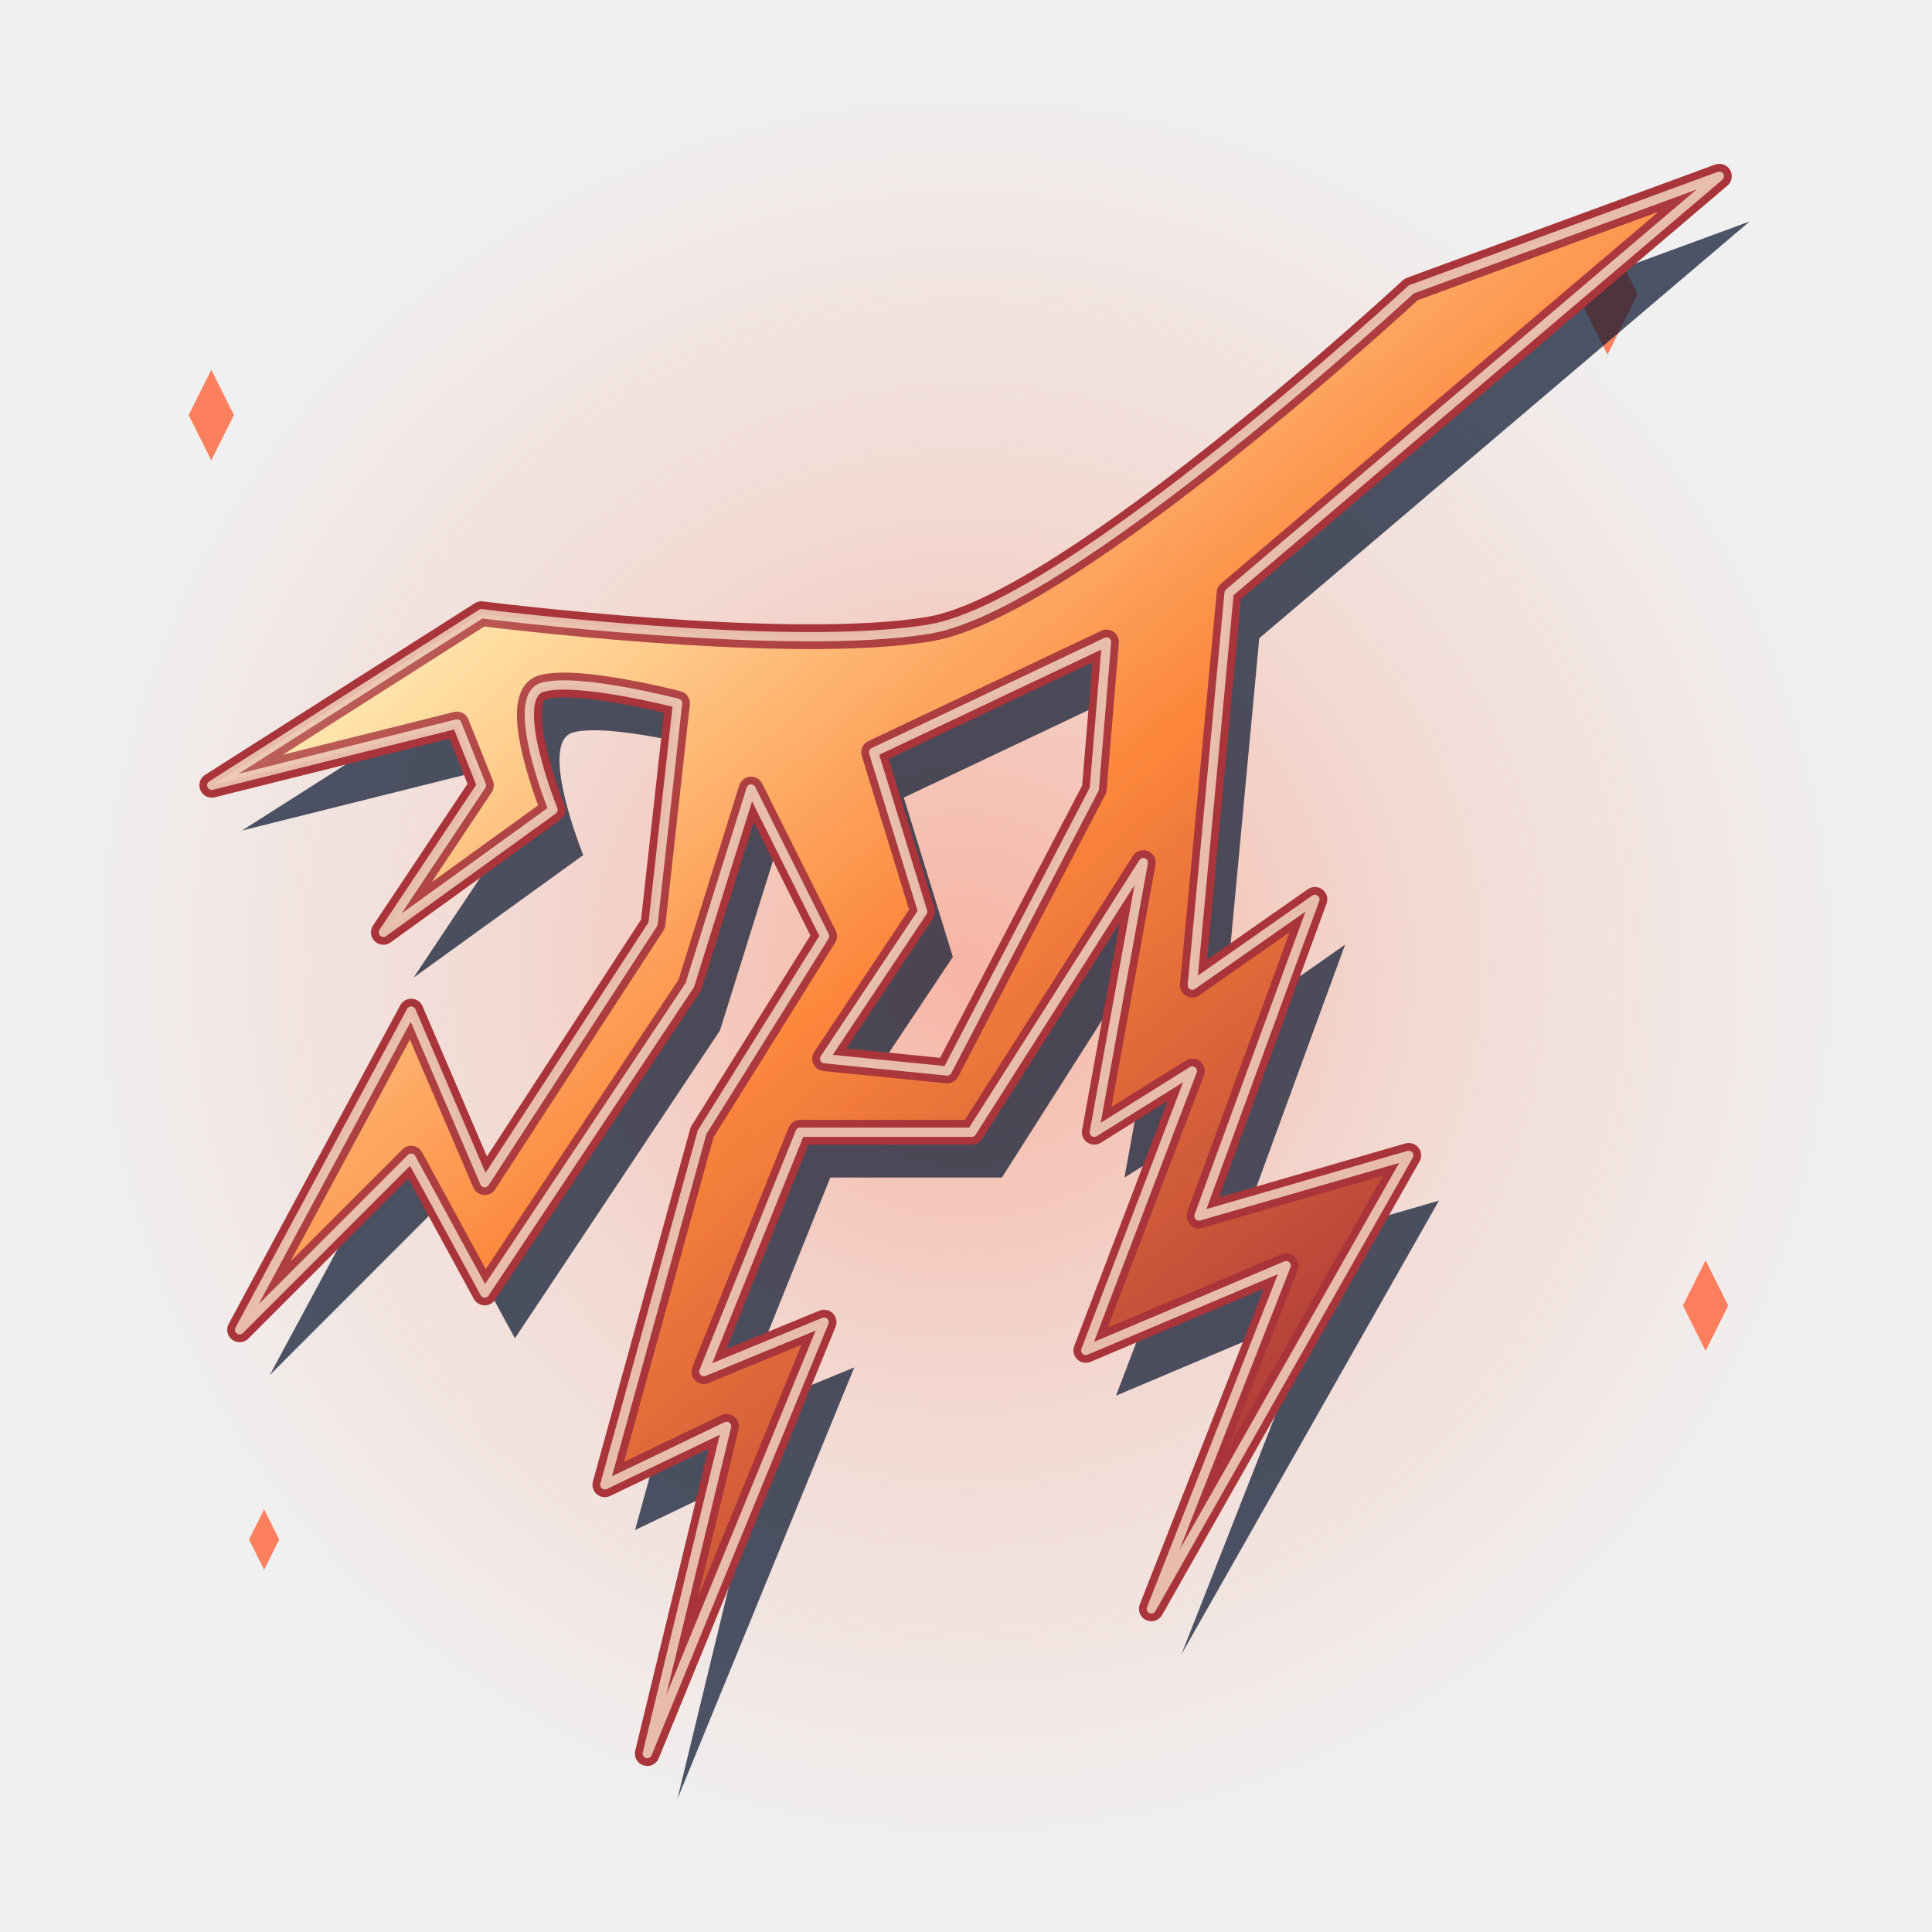
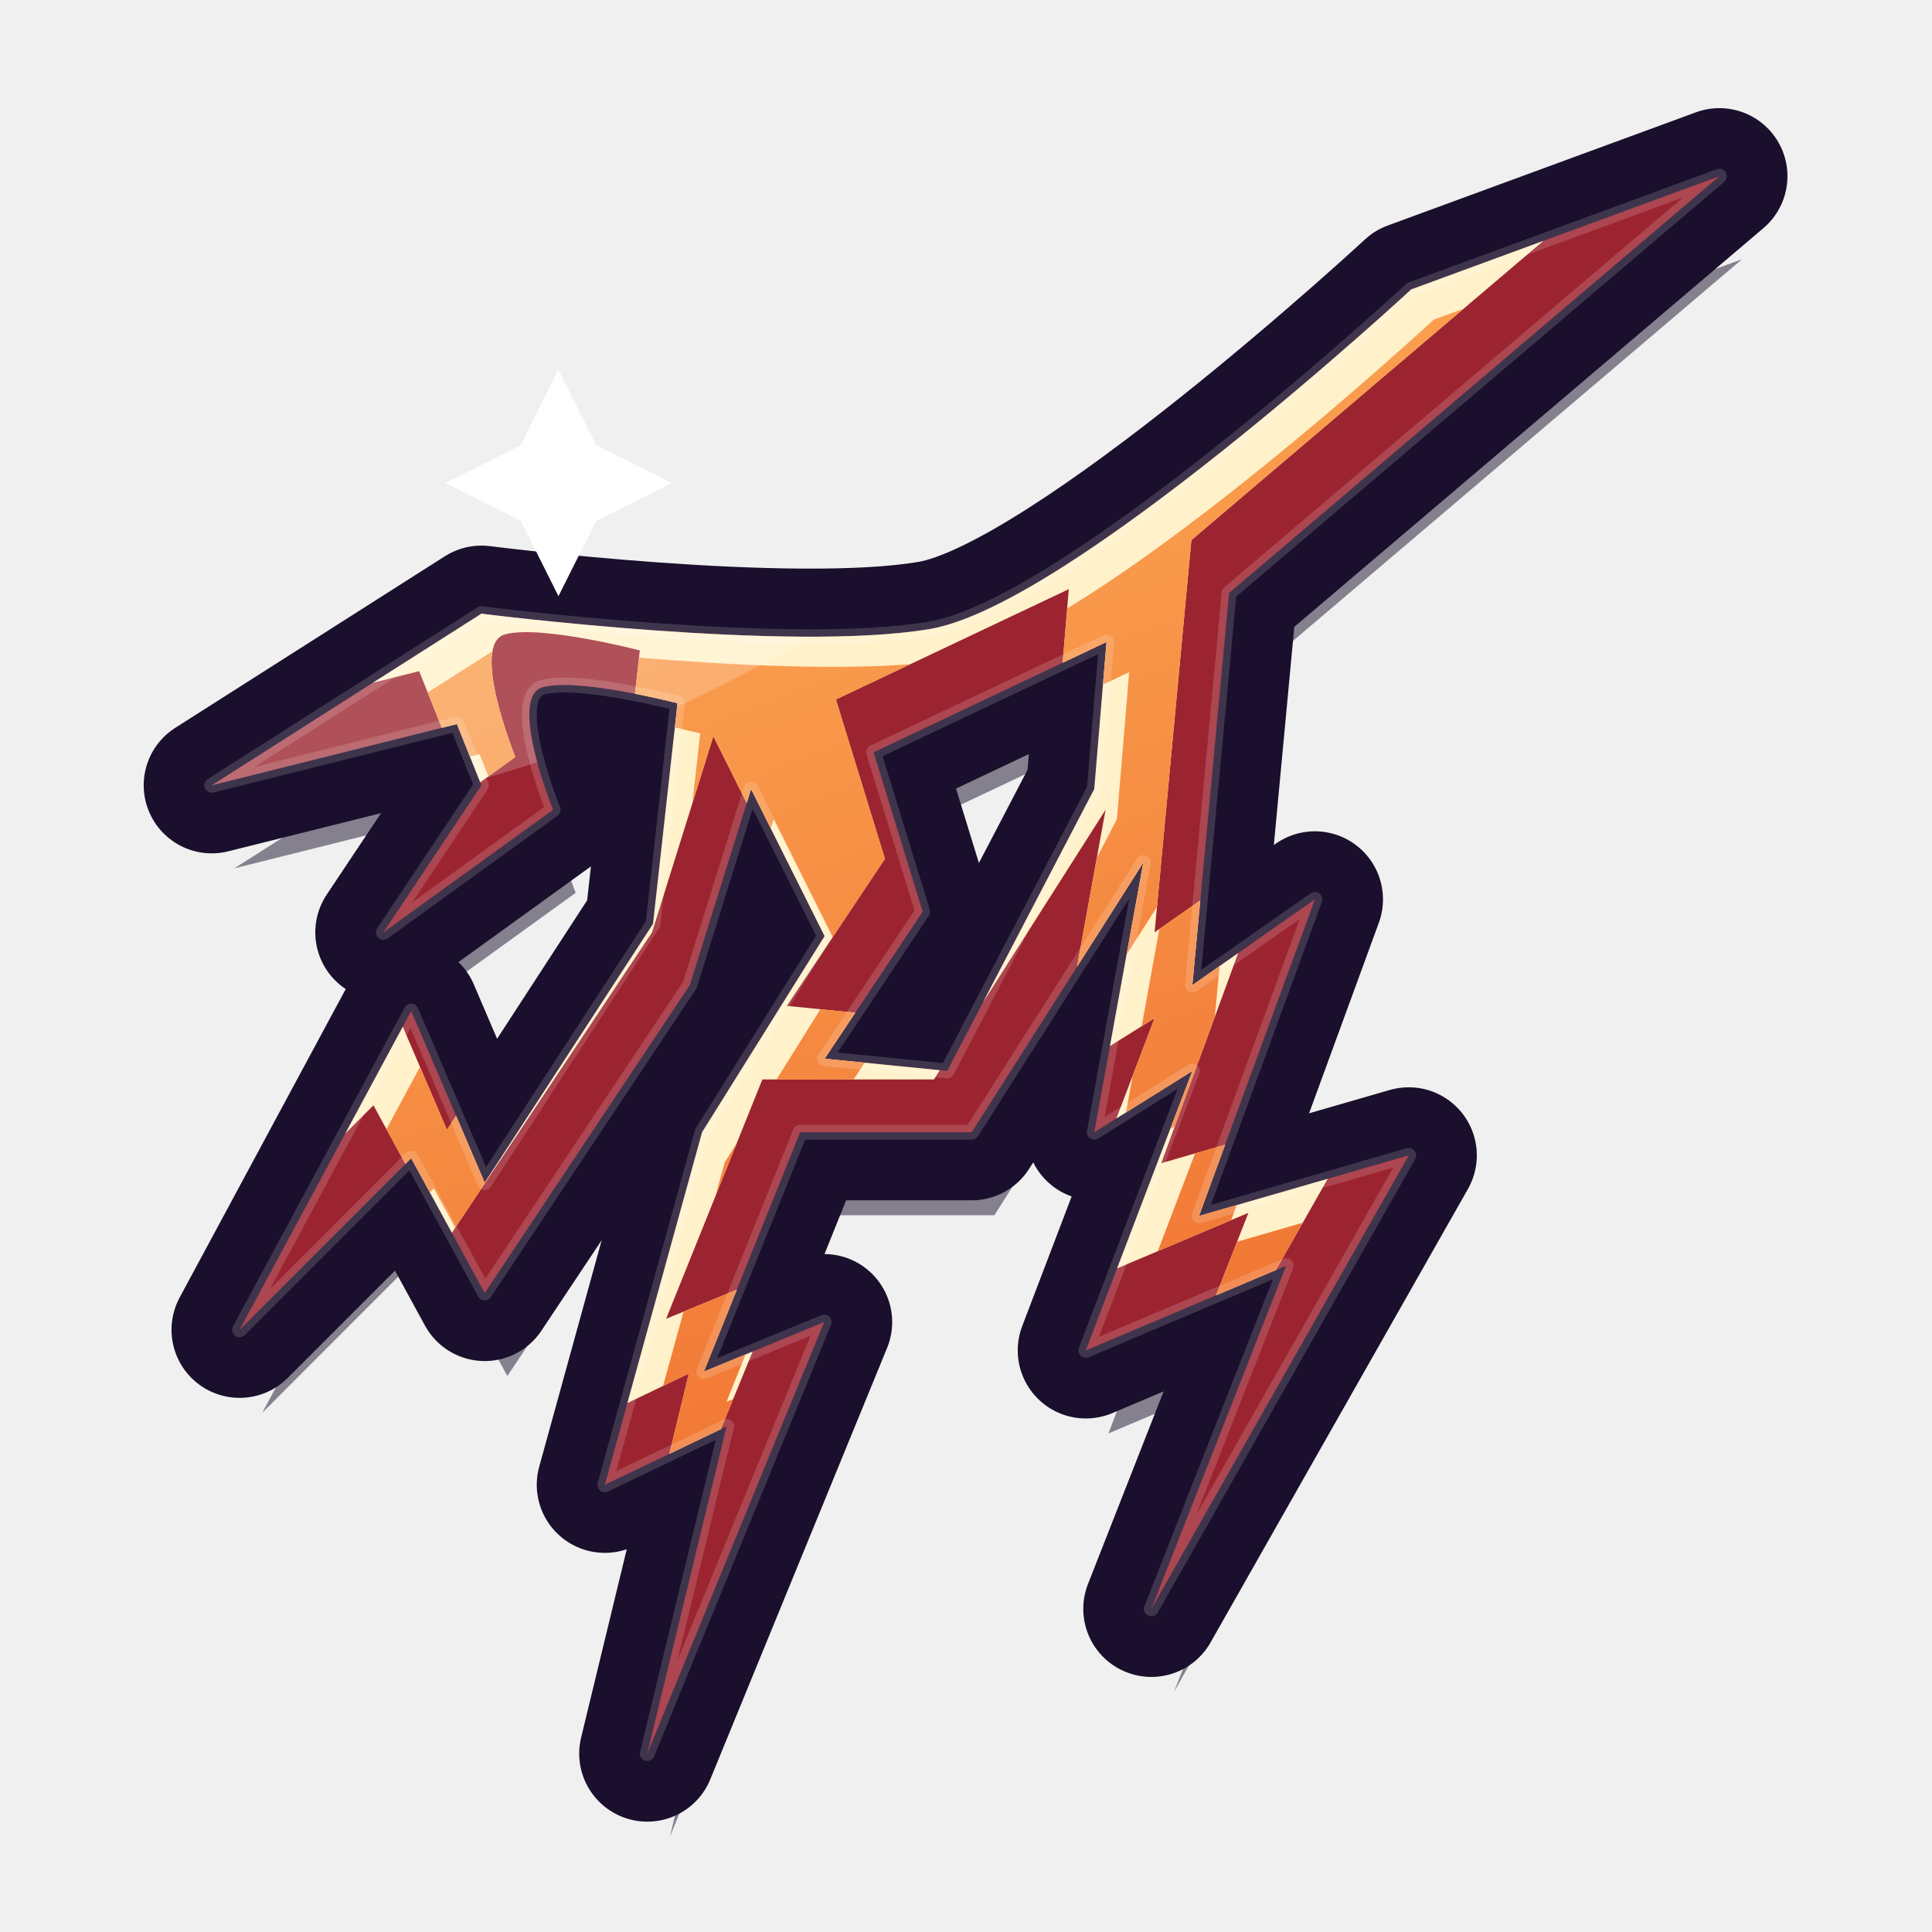
<svg xmlns="http://www.w3.org/2000/svg" width="512" height="512" viewBox="0 0 256 256">
  <defs>
-     <linearGradient id="email" x1=".13" y1=".03" x2=".86" y2="1">
-       <stop stop-color="#ffffff" />
-       <stop offset=".13" stop-color="#fff0b7" />
-       <stop offset=".46" stop-color="#ff8739" />
-       <stop offset=".82" stop-color="#a93439" />
-       <stop offset="1" stop-color="#ff8739" />
+     <clipPath id="s0104562b">
+       <path d="M199.986,18.72s-55.045,50.986-77.721,54.862-72.519-2.464-72.519-2.464L6.173,98.846l39.612-9.9,3.961,9.9L33.9,122.613l27.423-19.806S53.94,84.59,59.649,83s21.787,2.591,21.787,2.591l-3.961,35.65-27.2,41.82L38.395,135.335l-27.728,51.5L38.395,159.1l11.884,21.786,33.138-49.742,9.9-31.689L105.2,123.224,85.4,154.914,69.688,211.881l19.67-9.433L76.546,255.314l28.574-69.721-19.43,8,15.551-38.679H128.97L156.7,111.34l-7.922,43.574,15.845-9.9L147.41,190.164l32.375-13.691L158,231.93l41.593-73.282-33.894,9.8,18.73-51.166-19.806,13.864,5.941-63.379,79.224-67.34ZM105.2,143.03l15.844-23.767-7.922-25.748L150.756,75.69l-1.98,23.767-23.767,45.554Z" transform="translate(23 23) scale(.82)" fill-rule="evenodd" />
+     </clipPath>
+     <clipPath id="l0104562b">
+       <path d="M199.986,18.72s-55.045,50.986-77.721,54.862-72.519-2.464-72.519-2.464L6.173,98.846l39.612-9.9,3.961,9.9L33.9,122.613l27.423-19.806S53.94,84.59,59.649,83s21.787,2.591,21.787,2.591l-3.961,35.65-27.2,41.82L38.395,135.335l-27.728,51.5L38.395,159.1l11.884,21.786,33.138-49.742,9.9-31.689L105.2,123.224,85.4,154.914,69.688,211.881l19.67-9.433L76.546,255.314l28.574-69.721-19.43,8,15.551-38.679H128.97L156.7,111.34l-7.922,43.574,15.845-9.9L147.41,190.164l32.375-13.691L158,231.93l41.593-73.282-33.894,9.8,18.73-51.166-19.806,13.864,5.941-63.379,79.224-67.34ZM105.2,143.03l15.844-23.767-7.922-25.748L150.756,75.69l-1.98,23.767-23.767,45.554Z" transform="translate(-5 -7) translate(23 23) scale(.82)" fill-rule="evenodd" />
+     </clipPath>
+     <linearGradient id="m0104562b" x1="0" y1="0" x2=".35" y2="1">
+       <stop stop-color="#ffb65e" />
+       <stop offset="1" stop-color="#ee6a2c" />
    </linearGradient>
-     <linearGradient id="reflet" x1="0" y1="0" x2=".78" y2=".88">
-       <stop stop-color="#ffffff" stop-opacity=".76" />
-       <stop offset=".34" stop-color="#fff0b7" stop-opacity=".14" />
-       <stop offset=".8" stop-color="#a93439" stop-opacity="0" />
-     </linearGradient>
-     <radialGradient id="halo">
-       <stop stop-color="#ff673f" stop-opacity=".43" />
-       <stop offset=".52" stop-color="#ff673f" stop-opacity=".16" />
-       <stop offset="1" stop-color="#ff673f" stop-opacity="0" />
-     </radialGradient>
  </defs>
-   <circle cx="128" cy="128" r="121" fill="url(#halo)" />
-   <path d="M28 49L31 55 28 61 25 55Z" fill="#ff673f" fill-opacity=".82" />
-   <path d="M213 31L217 39 213 47 209 39Z" fill="#ff673f" fill-opacity=".82" />
-   <path d="M226 167L229 173 226 179 223 173Z" fill="#ff673f" fill-opacity=".82" />
-   <path d="M35 200L37 204 35 208 33 204Z" fill="#ff673f" fill-opacity=".82" />
-   <path d="M199.986,18.72s-55.045,50.986-77.721,54.862-72.519-2.464-72.519-2.464L6.173,98.846l39.612-9.9,3.961,9.9L33.9,122.613l27.423-19.806S53.94,84.59,59.649,83s21.787,2.591,21.787,2.591l-3.961,35.65-27.2,41.82L38.395,135.335l-27.728,51.5L38.395,159.1l11.884,21.786,33.138-49.742,9.9-31.689L105.2,123.224,85.4,154.914,69.688,211.881l19.67-9.433L76.546,255.314l28.574-69.721-19.43,8,15.551-38.679H128.97L156.7,111.34l-7.922,43.574,15.845-9.9L147.41,190.164l32.375-13.691L158,231.93l41.593-73.282-33.894,9.8,18.73-51.166-19.806,13.864,5.941-63.379,79.224-67.34ZM105.2,143.03l15.844-23.767-7.922-25.748L150.756,75.69l-1.98,23.767-23.767,45.554Z" transform="translate(27 29) scale(.82)" fill="#0a1730" fill-rule="evenodd" opacity=".72" />
-   <path d="M199.986,18.72s-55.045,50.986-77.721,54.862-72.519-2.464-72.519-2.464L6.173,98.846l39.612-9.9,3.961,9.9L33.9,122.613l27.423-19.806S53.94,84.59,59.649,83s21.787,2.591,21.787,2.591l-3.961,35.65-27.2,41.82L38.395,135.335l-27.728,51.5L38.395,159.1l11.884,21.786,33.138-49.742,9.9-31.689L105.2,123.224,85.4,154.914,69.688,211.881l19.67-9.433L76.546,255.314l28.574-69.721-19.43,8,15.551-38.679H128.97L156.7,111.34l-7.922,43.574,15.845-9.9L147.41,190.164l32.375-13.691L158,231.93l41.593-73.282-33.894,9.8,18.73-51.166-19.806,13.864,5.941-63.379,79.224-67.34ZM105.2,143.03l15.844-23.767-7.922-25.748L150.756,75.69l-1.98,23.767-23.767,45.554Z" transform="translate(23 23) scale(.82)" fill="url(#email)" fill-rule="evenodd" stroke="#a93439" stroke-width="4" stroke-linejoin="round" />
-   <path d="M199.986,18.72s-55.045,50.986-77.721,54.862-72.519-2.464-72.519-2.464L6.173,98.846l39.612-9.9,3.961,9.9L33.9,122.613l27.423-19.806S53.94,84.59,59.649,83s21.787,2.591,21.787,2.591l-3.961,35.65-27.2,41.82L38.395,135.335l-27.728,51.5L38.395,159.1l11.884,21.786,33.138-49.742,9.9-31.689L105.2,123.224,85.4,154.914,69.688,211.881l19.67-9.433L76.546,255.314l28.574-69.721-19.43,8,15.551-38.679H128.97L156.7,111.34l-7.922,43.574,15.845-9.9L147.41,190.164l32.375-13.691L158,231.93l41.593-73.282-33.894,9.8,18.73-51.166-19.806,13.864,5.941-63.379,79.224-67.34ZM105.2,143.03l15.844-23.767-7.922-25.748L150.756,75.69l-1.98,23.767-23.767,45.554Z" transform="translate(23 23) scale(.82)" fill="url(#reflet)" fill-rule="evenodd" opacity=".74" />
-   <path d="M199.986,18.72s-55.045,50.986-77.721,54.862-72.519-2.464-72.519-2.464L6.173,98.846l39.612-9.9,3.961,9.9L33.9,122.613l27.423-19.806S53.94,84.59,59.649,83s21.787,2.591,21.787,2.591l-3.961,35.65-27.2,41.82L38.395,135.335l-27.728,51.5L38.395,159.1l11.884,21.786,33.138-49.742,9.9-31.689L105.2,123.224,85.4,154.914,69.688,211.881l19.67-9.433L76.546,255.314l28.574-69.721-19.43,8,15.551-38.679H128.97L156.7,111.34l-7.922,43.574,15.845-9.9L147.41,190.164l32.375-13.691L158,231.93l41.593-73.282-33.894,9.8,18.73-51.166-19.806,13.864,5.941-63.379,79.224-67.34ZM105.2,143.03l15.844-23.767-7.922-25.748L150.756,75.69l-1.98,23.767-23.767,45.554Z" transform="translate(23 23) scale(.82)" fill="none" stroke="#fff2d8" stroke-opacity=".72" stroke-width="1.5" stroke-linejoin="round" />
+   <path d="M199.986,18.72s-55.045,50.986-77.721,54.862-72.519-2.464-72.519-2.464L6.173,98.846l39.612-9.9,3.961,9.9L33.9,122.613l27.423-19.806S53.94,84.59,59.649,83s21.787,2.591,21.787,2.591l-3.961,35.65-27.2,41.82L38.395,135.335l-27.728,51.5L38.395,159.1l11.884,21.786,33.138-49.742,9.9-31.689L105.2,123.224,85.4,154.914,69.688,211.881l19.67-9.433L76.546,255.314l28.574-69.721-19.43,8,15.551-38.679H128.97L156.7,111.34l-7.922,43.574,15.845-9.9L147.41,190.164l32.375-13.691L158,231.93l41.593-73.282-33.894,9.8,18.73-51.166-19.806,13.864,5.941-63.379,79.224-67.34ZM105.2,143.03l15.844-23.767-7.922-25.748L150.756,75.69l-1.98,23.767-23.767,45.554Z" transform="translate(3 11) translate(23 23) scale(.82)" fill-rule="evenodd" fill="#1a0f2c" opacity=".5" />
+   <path d="M199.986,18.72s-55.045,50.986-77.721,54.862-72.519-2.464-72.519-2.464L6.173,98.846l39.612-9.9,3.961,9.9L33.9,122.613l27.423-19.806S53.94,84.59,59.649,83s21.787,2.591,21.787,2.591l-3.961,35.65-27.2,41.82L38.395,135.335l-27.728,51.5L38.395,159.1l11.884,21.786,33.138-49.742,9.9-31.689L105.2,123.224,85.4,154.914,69.688,211.881l19.67-9.433L76.546,255.314l28.574-69.721-19.43,8,15.551-38.679H128.97L156.7,111.34l-7.922,43.574,15.845-9.9L147.41,190.164l32.375-13.691L158,231.93l41.593-73.282-33.894,9.8,18.73-51.166-19.806,13.864,5.941-63.379,79.224-67.34ZM105.2,143.03l15.844-23.767-7.922-25.748L150.756,75.69l-1.98,23.767-23.767,45.554Z" transform="translate(23 23) scale(.82)" fill-rule="evenodd" fill="#1a0f2c" stroke="#1a0f2c" stroke-width="22.0" stroke-linejoin="round" />
+   <g clip-path="url(#s0104562b)">
+     <rect width="256" height="256" fill="#9c2430" />
+     <g clip-path="url(#l0104562b)">
+       <rect width="256" height="256" fill="#fff1c9" />
+       <path d="M199.986,18.72s-55.045,50.986-77.721,54.862-72.519-2.464-72.519-2.464L6.173,98.846l39.612-9.9,3.961,9.9L33.9,122.613l27.423-19.806S53.94,84.59,59.649,83s21.787,2.591,21.787,2.591l-3.961,35.65-27.2,41.82L38.395,135.335l-27.728,51.5L38.395,159.1l11.884,21.786,33.138-49.742,9.9-31.689L105.2,123.224,85.4,154.914,69.688,211.881l19.67-9.433L76.546,255.314l28.574-69.721-19.43,8,15.551-38.679H128.97L156.7,111.34l-7.922,43.574,15.845-9.9L147.41,190.164l32.375-13.691L158,231.93l41.593-73.282-33.894,9.8,18.73-51.166-19.806,13.864,5.941-63.379,79.224-67.34ZM105.2,143.03l15.844-23.767-7.922-25.748L150.756,75.69l-1.98,23.767-23.767,45.554Z" transform="translate(3 4) translate(23 23) scale(.82)" fill-rule="evenodd" fill="url(#m0104562b)" />
+     </g>
+     <ellipse cx="86" cy="62" rx="78" ry="30" fill="#ffffff" opacity=".2" transform="rotate(-28 86 62)" />
+   </g>
+   <path d="M199.986,18.72s-55.045,50.986-77.721,54.862-72.519-2.464-72.519-2.464L6.173,98.846l39.612-9.9,3.961,9.9L33.9,122.613l27.423-19.806S53.94,84.59,59.649,83s21.787,2.591,21.787,2.591l-3.961,35.65-27.2,41.82L38.395,135.335l-27.728,51.5L38.395,159.1l11.884,21.786,33.138-49.742,9.9-31.689L105.2,123.224,85.4,154.914,69.688,211.881l19.67-9.433L76.546,255.314l28.574-69.721-19.43,8,15.551-38.679H128.97L156.7,111.34l-7.922,43.574,15.845-9.9L147.41,190.164l32.375-13.691L158,231.93l41.593-73.282-33.894,9.8,18.73-51.166-19.806,13.864,5.941-63.379,79.224-67.34ZM105.2,143.03l15.844-23.767-7.922-25.748L150.756,75.69l-1.98,23.767-23.767,45.554Z" transform="translate(23 23) scale(.82)" fill-rule="evenodd" fill="none" stroke="#ffffff" stroke-opacity=".16" stroke-width="2.4" stroke-linejoin="round" />
+   <path d="M74 49l5 10 10 5-10 5-5 10-5-10-10-5 10-5z" fill="#ffffff" />
</svg>
